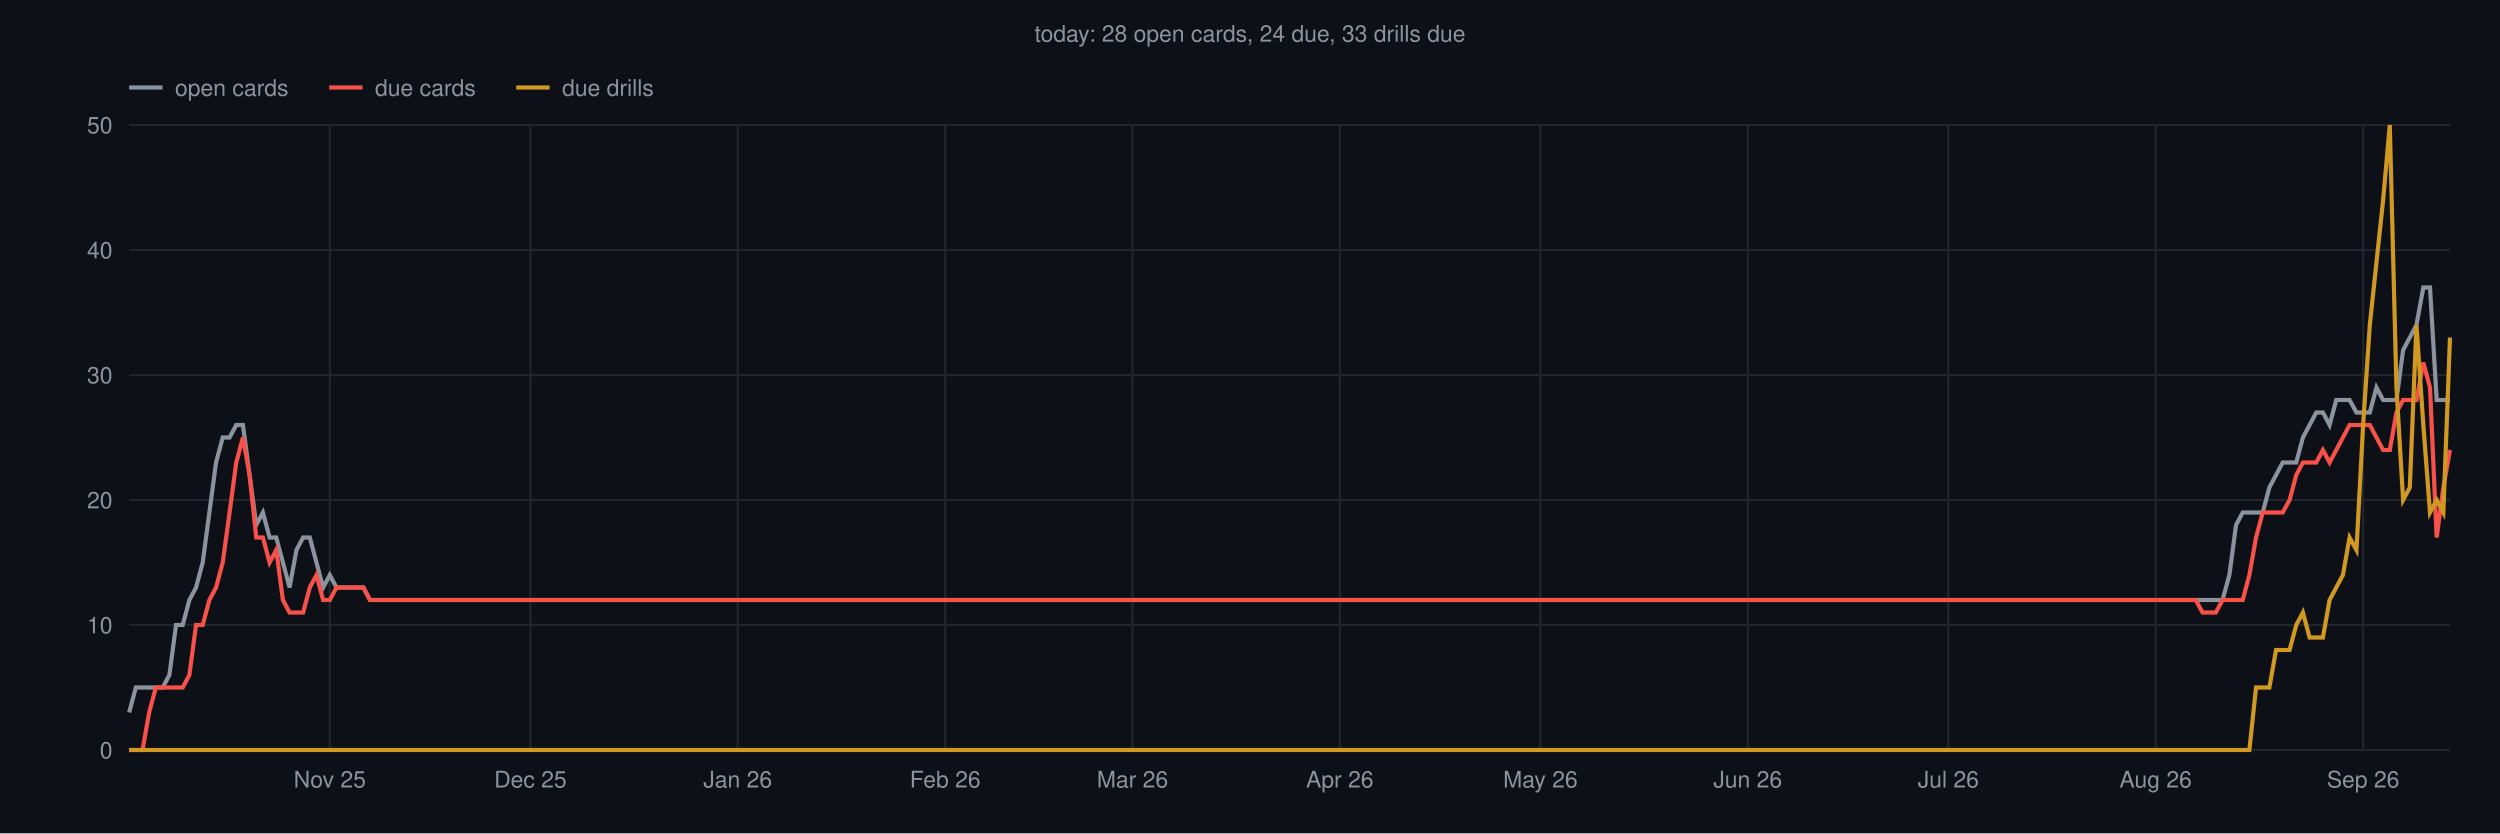
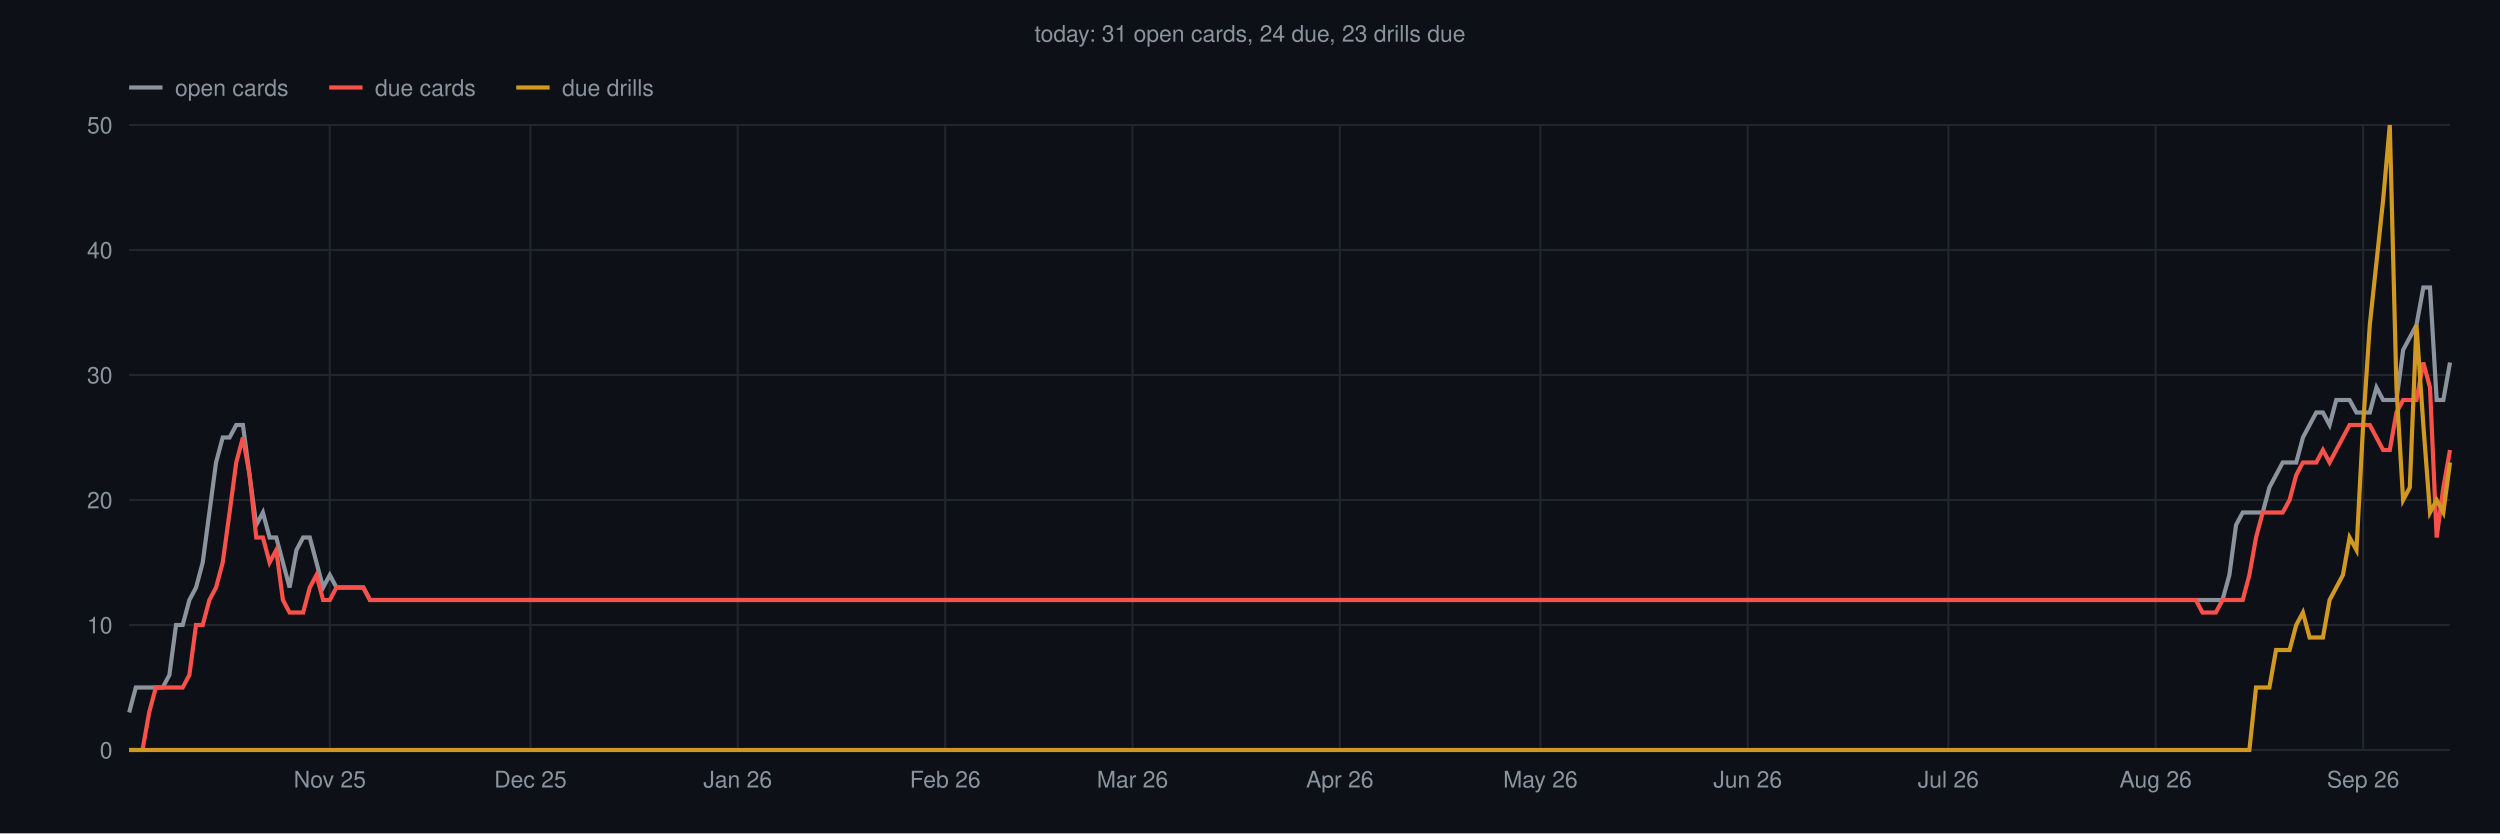
<svg xmlns="http://www.w3.org/2000/svg" viewBox="0 0 1200 400" font-family="Helvetica,sans-serif">
  <rect width="1200" height="400" fill="#0d1117" />
-   <text x="600" y="20" text-anchor="middle" font-size="11" fill="#8b949e">today: 28 open cards, 24 due, 33 drills due</text>
+   <text x="600" y="20" text-anchor="middle" font-size="11" fill="#8b949e">today: 31 open cards, 24 due, 23 drills due</text>
  <line x1="62" y1="360.0" x2="1176" y2="360.0" stroke="#21262d" stroke-width="1" />
  <text x="54" y="364.0" text-anchor="end" font-size="11" fill="#8b949e">0</text>
  <line x1="62" y1="300.0" x2="1176" y2="300.0" stroke="#21262d" stroke-width="1" />
  <text x="54" y="304.0" text-anchor="end" font-size="11" fill="#8b949e">10</text>
  <line x1="62" y1="240.0" x2="1176" y2="240.0" stroke="#21262d" stroke-width="1" />
  <text x="54" y="244.0" text-anchor="end" font-size="11" fill="#8b949e">20</text>
  <line x1="62" y1="180.0" x2="1176" y2="180.0" stroke="#21262d" stroke-width="1" />
  <text x="54" y="184.0" text-anchor="end" font-size="11" fill="#8b949e">30</text>
  <line x1="62" y1="120.0" x2="1176" y2="120.0" stroke="#21262d" stroke-width="1" />
  <text x="54" y="124.0" text-anchor="end" font-size="11" fill="#8b949e">40</text>
  <line x1="62" y1="60.0" x2="1176" y2="60.0" stroke="#21262d" stroke-width="1" />
  <text x="54" y="64.0" text-anchor="end" font-size="11" fill="#8b949e">50</text>
  <line x1="158.3" y1="60" x2="158.3" y2="360" stroke="#21262d" stroke-width="1" />
  <text x="158.3" y="378" text-anchor="middle" font-size="11" fill="#8b949e">Nov 25</text>
  <line x1="254.6" y1="60" x2="254.6" y2="360" stroke="#21262d" stroke-width="1" />
  <text x="254.6" y="378" text-anchor="middle" font-size="11" fill="#8b949e">Dec 25</text>
  <line x1="354.1" y1="60" x2="354.1" y2="360" stroke="#21262d" stroke-width="1" />
  <text x="354.1" y="378" text-anchor="middle" font-size="11" fill="#8b949e">Jan 26</text>
  <line x1="453.7" y1="60" x2="453.7" y2="360" stroke="#21262d" stroke-width="1" />
  <text x="453.7" y="378" text-anchor="middle" font-size="11" fill="#8b949e">Feb 26</text>
  <line x1="543.6" y1="60" x2="543.6" y2="360" stroke="#21262d" stroke-width="1" />
  <text x="543.6" y="378" text-anchor="middle" font-size="11" fill="#8b949e">Mar 26</text>
  <line x1="643.1" y1="60" x2="643.1" y2="360" stroke="#21262d" stroke-width="1" />
  <text x="643.1" y="378" text-anchor="middle" font-size="11" fill="#8b949e">Apr 26</text>
  <line x1="739.4" y1="60" x2="739.4" y2="360" stroke="#21262d" stroke-width="1" />
  <text x="739.4" y="378" text-anchor="middle" font-size="11" fill="#8b949e">May 26</text>
  <line x1="838.9" y1="60" x2="838.9" y2="360" stroke="#21262d" stroke-width="1" />
  <text x="838.9" y="378" text-anchor="middle" font-size="11" fill="#8b949e">Jun 26</text>
  <line x1="935.2" y1="60" x2="935.2" y2="360" stroke="#21262d" stroke-width="1" />
  <text x="935.2" y="378" text-anchor="middle" font-size="11" fill="#8b949e">Jul 26</text>
  <line x1="1034.7" y1="60" x2="1034.7" y2="360" stroke="#21262d" stroke-width="1" />
  <text x="1034.7" y="378" text-anchor="middle" font-size="11" fill="#8b949e">Aug 26</text>
  <line x1="1134.3" y1="60" x2="1134.3" y2="360" stroke="#21262d" stroke-width="1" />
  <text x="1134.3" y="378" text-anchor="middle" font-size="11" fill="#8b949e">Sep 26</text>
-   <polyline points="62.0,342.0 65.2,330.0 68.4,330.0 71.6,330.0 74.8,330.0 78.1,330.0 81.3,324.0 84.5,300.0 87.7,300.0 90.9,288.0 94.1,282.0 97.3,270.0 100.5,246.0 103.7,222.0 106.9,210.0 110.2,210.0 113.4,204.0 116.6,204.0 119.8,228.0 123.0,252.0 126.2,246.0 129.4,258.0 132.6,258.0 135.8,270.0 139.0,282.0 142.3,264.0 145.5,258.0 148.7,258.0 151.9,270.0 155.1,282.0 158.3,276.0 161.5,282.0 164.7,282.0 167.9,282.0 171.2,282.0 174.4,282.0 177.6,288.0 180.8,288.0 184.0,288.0 187.2,288.0 190.4,288.0 193.6,288.0 196.8,288.0 200.0,288.0 203.3,288.0 206.5,288.0 209.7,288.0 212.9,288.0 216.1,288.0 219.3,288.0 222.5,288.0 225.7,288.0 228.9,288.0 232.1,288.0 235.4,288.0 238.6,288.0 241.8,288.0 245.0,288.0 248.2,288.0 251.4,288.0 254.6,288.0 257.8,288.0 261.0,288.0 264.3,288.0 267.5,288.0 270.7,288.0 273.9,288.0 277.1,288.0 280.3,288.0 283.5,288.0 286.7,288.0 289.9,288.0 293.1,288.0 296.4,288.0 299.6,288.0 302.8,288.0 306.0,288.0 309.2,288.0 312.4,288.0 315.6,288.0 318.8,288.0 322.0,288.0 325.3,288.0 328.5,288.0 331.7,288.0 334.9,288.0 338.1,288.0 341.3,288.0 344.5,288.0 347.7,288.0 350.9,288.0 354.1,288.0 357.4,288.0 360.6,288.0 363.8,288.0 367.0,288.0 370.2,288.0 373.4,288.0 376.6,288.0 379.8,288.0 383.0,288.0 386.2,288.0 389.5,288.0 392.7,288.0 395.9,288.0 399.1,288.0 402.3,288.0 405.5,288.0 408.7,288.0 411.9,288.0 415.1,288.0 418.4,288.0 421.6,288.0 424.8,288.0 428.0,288.0 431.2,288.0 434.4,288.0 437.6,288.0 440.8,288.0 444.0,288.0 447.2,288.0 450.5,288.0 453.7,288.0 456.9,288.0 460.1,288.0 463.3,288.0 466.5,288.0 469.7,288.0 472.9,288.0 476.1,288.0 479.3,288.0 482.6,288.0 485.8,288.0 489.0,288.0 492.2,288.0 495.4,288.0 498.6,288.0 501.8,288.0 505.0,288.0 508.2,288.0 511.5,288.0 514.7,288.0 517.9,288.0 521.1,288.0 524.3,288.0 527.5,288.0 530.7,288.0 533.9,288.0 537.1,288.0 540.3,288.0 543.6,288.0 546.8,288.0 550.0,288.0 553.2,288.0 556.4,288.0 559.6,288.0 562.8,288.0 566.0,288.0 569.2,288.0 572.4,288.0 575.7,288.0 578.9,288.0 582.1,288.0 585.3,288.0 588.5,288.0 591.7,288.0 594.9,288.0 598.1,288.0 601.3,288.0 604.6,288.0 607.8,288.0 611.0,288.0 614.2,288.0 617.4,288.0 620.6,288.0 623.8,288.0 627.0,288.0 630.2,288.0 633.4,288.0 636.7,288.0 639.9,288.0 643.1,288.0 646.3,288.0 649.5,288.0 652.7,288.0 655.9,288.0 659.1,288.0 662.3,288.0 665.6,288.0 668.8,288.0 672.0,288.0 675.2,288.0 678.4,288.0 681.6,288.0 684.8,288.0 688.0,288.0 691.2,288.0 694.4,288.0 697.7,288.0 700.9,288.0 704.1,288.0 707.3,288.0 710.5,288.0 713.7,288.0 716.9,288.0 720.1,288.0 723.3,288.0 726.5,288.0 729.8,288.0 733.0,288.0 736.2,288.0 739.4,288.0 742.6,288.0 745.8,288.0 749.0,288.0 752.2,288.0 755.4,288.0 758.7,288.0 761.9,288.0 765.1,288.0 768.3,288.0 771.5,288.0 774.7,288.0 777.9,288.0 781.1,288.0 784.3,288.0 787.5,288.0 790.8,288.0 794.0,288.0 797.2,288.0 800.4,288.0 803.6,288.0 806.8,288.0 810.0,288.0 813.2,288.0 816.4,288.0 819.6,288.0 822.9,288.0 826.1,288.0 829.3,288.0 832.5,288.0 835.7,288.0 838.9,288.0 842.1,288.0 845.3,288.0 848.5,288.0 851.8,288.0 855.0,288.0 858.2,288.0 861.4,288.0 864.6,288.0 867.8,288.0 871.0,288.0 874.2,288.0 877.4,288.0 880.6,288.0 883.9,288.0 887.1,288.0 890.3,288.0 893.5,288.0 896.7,288.0 899.9,288.0 903.1,288.0 906.3,288.0 909.5,288.0 912.7,288.0 916.0,288.0 919.2,288.0 922.4,288.0 925.6,288.0 928.8,288.0 932.0,288.0 935.2,288.0 938.4,288.0 941.6,288.0 944.9,288.0 948.1,288.0 951.3,288.0 954.5,288.0 957.7,288.0 960.9,288.0 964.1,288.0 967.3,288.0 970.5,288.0 973.7,288.0 977.0,288.0 980.2,288.0 983.4,288.0 986.6,288.0 989.8,288.0 993.0,288.0 996.2,288.0 999.4,288.0 1002.6,288.0 1005.9,288.0 1009.1,288.0 1012.3,288.0 1015.5,288.0 1018.7,288.0 1021.9,288.0 1025.1,288.0 1028.3,288.0 1031.5,288.0 1034.7,288.0 1038.0,288.0 1041.2,288.0 1044.4,288.0 1047.6,288.0 1050.8,288.0 1054.0,288.0 1057.2,288.0 1060.4,288.0 1063.6,288.0 1066.8,288.0 1070.1,276.0 1073.3,252.0 1076.5,246.0 1079.7,246.0 1082.9,246.0 1086.1,246.0 1089.3,234.0 1092.5,228.0 1095.7,222.0 1099.0,222.0 1102.2,222.0 1105.4,210.0 1108.6,204.0 1111.8,198.0 1115.0,198.0 1118.2,204.0 1121.4,192.0 1124.6,192.0 1127.8,192.0 1131.1,198.0 1134.3,198.0 1137.5,198.0 1140.7,186.0 1143.9,192.0 1147.1,192.0 1150.3,192.0 1153.5,168.0 1156.7,162.0 1159.9,156.0 1163.2,138.0 1166.4,138.0 1169.6,192.0 1172.8,192.0 1176.0,192.0" fill="none" stroke="#8b949e" stroke-width="2" />
+   <polyline points="62.0,342.0 65.2,330.0 68.4,330.0 71.6,330.0 74.8,330.0 78.1,330.0 81.3,324.0 84.5,300.0 87.7,300.0 90.9,288.0 94.1,282.0 97.3,270.0 100.5,246.0 103.7,222.0 106.9,210.0 110.2,210.0 113.4,204.0 116.6,204.0 119.8,228.0 123.0,252.0 126.2,246.0 129.4,258.0 132.6,258.0 135.8,270.0 139.0,282.0 142.3,264.0 145.5,258.0 148.7,258.0 151.9,270.0 155.1,282.0 158.3,276.0 161.5,282.0 164.7,282.0 167.9,282.0 171.2,282.0 174.4,282.0 177.6,288.0 180.8,288.0 184.0,288.0 187.2,288.0 190.4,288.0 193.6,288.0 196.8,288.0 200.0,288.0 203.3,288.0 206.5,288.0 209.7,288.0 212.9,288.0 216.1,288.0 219.3,288.0 222.5,288.0 225.7,288.0 228.9,288.0 232.1,288.0 235.4,288.0 238.6,288.0 241.8,288.0 245.0,288.0 248.2,288.0 251.4,288.0 254.6,288.0 257.8,288.0 261.0,288.0 264.3,288.0 267.5,288.0 270.7,288.0 273.9,288.0 277.1,288.0 280.3,288.0 283.5,288.0 286.7,288.0 289.9,288.0 293.1,288.0 296.4,288.0 299.6,288.0 302.8,288.0 306.0,288.0 309.2,288.0 312.4,288.0 315.6,288.0 318.8,288.0 322.0,288.0 325.3,288.0 328.5,288.0 331.7,288.0 334.9,288.0 338.1,288.0 341.3,288.0 344.5,288.0 347.7,288.0 350.9,288.0 354.1,288.0 357.4,288.0 360.6,288.0 363.8,288.0 367.0,288.0 370.2,288.0 373.4,288.0 376.6,288.0 379.8,288.0 383.0,288.0 386.2,288.0 389.5,288.0 392.7,288.0 395.9,288.0 399.1,288.0 402.3,288.0 405.5,288.0 408.7,288.0 411.9,288.0 415.1,288.0 418.4,288.0 421.6,288.0 424.8,288.0 428.0,288.0 431.2,288.0 434.4,288.0 437.6,288.0 440.8,288.0 444.0,288.0 447.2,288.0 450.5,288.0 453.7,288.0 456.9,288.0 460.1,288.0 463.3,288.0 466.5,288.0 469.7,288.0 472.9,288.0 476.1,288.0 479.3,288.0 482.6,288.0 485.8,288.0 489.0,288.0 492.2,288.0 495.4,288.0 498.6,288.0 501.8,288.0 505.0,288.0 508.2,288.0 511.5,288.0 514.7,288.0 517.9,288.0 521.1,288.0 524.3,288.0 527.5,288.0 530.7,288.0 533.9,288.0 537.1,288.0 540.3,288.0 543.6,288.0 546.8,288.0 550.0,288.0 553.2,288.0 556.4,288.0 559.6,288.0 562.8,288.0 566.0,288.0 569.2,288.0 572.4,288.0 575.7,288.0 578.9,288.0 582.1,288.0 585.3,288.0 588.5,288.0 591.7,288.0 594.9,288.0 598.1,288.0 601.3,288.0 604.6,288.0 607.8,288.0 611.0,288.0 614.2,288.0 617.4,288.0 620.6,288.0 623.8,288.0 627.0,288.0 630.2,288.0 633.4,288.0 636.7,288.0 639.9,288.0 643.1,288.0 646.3,288.0 649.5,288.0 652.7,288.0 655.9,288.0 659.1,288.0 662.3,288.0 665.6,288.0 668.8,288.0 672.0,288.0 675.2,288.0 678.4,288.0 681.6,288.0 684.8,288.0 688.0,288.0 691.2,288.0 694.4,288.0 697.7,288.0 700.9,288.0 704.1,288.0 707.3,288.0 710.5,288.0 713.7,288.0 716.9,288.0 720.1,288.0 723.3,288.0 726.5,288.0 729.8,288.0 733.0,288.0 736.2,288.0 739.4,288.0 742.6,288.0 745.8,288.0 749.0,288.0 752.2,288.0 755.4,288.0 758.7,288.0 761.9,288.0 765.1,288.0 768.3,288.0 771.5,288.0 774.7,288.0 777.9,288.0 781.1,288.0 784.3,288.0 787.5,288.0 790.8,288.0 794.0,288.0 797.2,288.0 800.4,288.0 803.6,288.0 806.8,288.0 810.0,288.0 813.2,288.0 816.4,288.0 819.6,288.0 822.9,288.0 826.1,288.0 829.3,288.0 832.5,288.0 835.7,288.0 838.9,288.0 842.1,288.0 845.3,288.0 848.5,288.0 851.8,288.0 855.0,288.0 858.2,288.0 861.4,288.0 864.6,288.0 867.8,288.0 871.0,288.0 874.2,288.0 877.4,288.0 880.6,288.0 883.9,288.0 887.1,288.0 890.3,288.0 893.5,288.0 896.7,288.0 899.9,288.0 903.1,288.0 906.3,288.0 909.5,288.0 912.7,288.0 916.0,288.0 919.2,288.0 922.4,288.0 925.6,288.0 928.8,288.0 932.0,288.0 935.2,288.0 938.4,288.0 941.6,288.0 944.9,288.0 948.1,288.0 951.3,288.0 954.5,288.0 957.7,288.0 960.9,288.0 964.1,288.0 967.3,288.0 970.5,288.0 973.7,288.0 977.0,288.0 980.2,288.0 983.4,288.0 986.6,288.0 989.8,288.0 993.0,288.0 996.2,288.0 999.4,288.0 1002.6,288.0 1005.9,288.0 1009.1,288.0 1012.3,288.0 1015.5,288.0 1018.7,288.0 1021.9,288.0 1025.1,288.0 1028.3,288.0 1031.5,288.0 1034.7,288.0 1038.0,288.0 1041.2,288.0 1044.4,288.0 1047.6,288.0 1050.8,288.0 1054.0,288.0 1057.2,288.0 1060.4,288.0 1063.6,288.0 1066.8,288.0 1070.1,276.0 1073.3,252.0 1076.5,246.0 1079.7,246.0 1082.9,246.0 1086.1,246.0 1089.3,234.0 1092.5,228.0 1095.7,222.0 1099.0,222.0 1102.2,222.0 1105.4,210.0 1108.6,204.0 1111.8,198.0 1115.0,198.0 1118.2,204.0 1121.4,192.0 1124.6,192.0 1127.8,192.0 1131.1,198.0 1134.3,198.0 1137.5,198.0 1140.7,186.0 1143.9,192.0 1147.1,192.0 1150.3,192.0 1153.5,168.0 1156.7,162.0 1159.9,156.0 1163.2,138.0 1166.4,138.0 1169.6,192.0 1172.8,192.0 1176.0,174.0" fill="none" stroke="#8b949e" stroke-width="2" />
  <polyline points="62.0,360.0 65.2,360.0 68.4,360.0 71.6,342.0 74.8,330.0 78.1,330.0 81.3,330.0 84.5,330.0 87.7,330.0 90.9,324.0 94.1,300.0 97.3,300.0 100.5,288.0 103.7,282.0 106.9,270.0 110.2,246.0 113.4,222.0 116.6,210.0 119.8,228.0 123.0,258.0 126.2,258.0 129.4,270.0 132.6,264.0 135.8,288.0 139.0,294.0 142.3,294.0 145.5,294.0 148.7,282.0 151.9,276.0 155.1,288.0 158.3,288.0 161.5,282.0 164.7,282.0 167.9,282.0 171.2,282.0 174.4,282.0 177.6,288.0 180.8,288.0 184.0,288.0 187.2,288.0 190.4,288.0 193.6,288.0 196.8,288.0 200.0,288.0 203.3,288.0 206.5,288.0 209.7,288.0 212.9,288.0 216.1,288.0 219.3,288.0 222.5,288.0 225.7,288.0 228.9,288.0 232.1,288.0 235.4,288.0 238.6,288.0 241.8,288.0 245.0,288.0 248.2,288.0 251.4,288.0 254.6,288.0 257.8,288.0 261.0,288.0 264.3,288.0 267.5,288.0 270.7,288.0 273.9,288.0 277.1,288.0 280.3,288.0 283.5,288.0 286.7,288.0 289.9,288.0 293.1,288.0 296.4,288.0 299.6,288.0 302.8,288.0 306.0,288.0 309.2,288.0 312.4,288.0 315.6,288.0 318.8,288.0 322.0,288.0 325.3,288.0 328.5,288.0 331.7,288.0 334.9,288.0 338.1,288.0 341.3,288.0 344.5,288.0 347.7,288.0 350.9,288.0 354.1,288.0 357.4,288.0 360.6,288.0 363.8,288.0 367.0,288.0 370.2,288.0 373.4,288.0 376.6,288.0 379.8,288.0 383.0,288.0 386.2,288.0 389.5,288.0 392.7,288.0 395.9,288.0 399.1,288.0 402.3,288.0 405.5,288.0 408.7,288.0 411.9,288.0 415.1,288.0 418.4,288.0 421.6,288.0 424.8,288.0 428.0,288.0 431.2,288.0 434.4,288.0 437.6,288.0 440.8,288.0 444.0,288.0 447.2,288.0 450.5,288.0 453.7,288.0 456.9,288.0 460.1,288.0 463.3,288.0 466.5,288.0 469.7,288.0 472.9,288.0 476.1,288.0 479.3,288.0 482.6,288.0 485.8,288.0 489.0,288.0 492.2,288.0 495.4,288.0 498.6,288.0 501.8,288.0 505.0,288.0 508.2,288.0 511.5,288.0 514.7,288.0 517.9,288.0 521.1,288.0 524.3,288.0 527.5,288.0 530.7,288.0 533.9,288.0 537.1,288.0 540.3,288.0 543.6,288.0 546.8,288.0 550.0,288.0 553.2,288.0 556.4,288.0 559.6,288.0 562.8,288.0 566.0,288.0 569.2,288.0 572.4,288.0 575.7,288.0 578.9,288.0 582.1,288.0 585.3,288.0 588.5,288.0 591.7,288.0 594.9,288.0 598.1,288.0 601.3,288.0 604.6,288.0 607.8,288.0 611.0,288.0 614.2,288.0 617.4,288.0 620.6,288.0 623.8,288.0 627.0,288.0 630.2,288.0 633.4,288.0 636.7,288.0 639.9,288.0 643.1,288.0 646.3,288.0 649.5,288.0 652.7,288.0 655.9,288.0 659.1,288.0 662.3,288.0 665.6,288.0 668.8,288.0 672.0,288.0 675.2,288.0 678.4,288.0 681.6,288.0 684.8,288.0 688.0,288.0 691.2,288.0 694.4,288.0 697.7,288.0 700.9,288.0 704.1,288.0 707.3,288.0 710.5,288.0 713.7,288.0 716.9,288.0 720.1,288.0 723.3,288.0 726.5,288.0 729.8,288.0 733.0,288.0 736.2,288.0 739.4,288.0 742.6,288.0 745.8,288.0 749.0,288.0 752.2,288.0 755.4,288.0 758.7,288.0 761.9,288.0 765.1,288.0 768.3,288.0 771.5,288.0 774.7,288.0 777.9,288.0 781.1,288.0 784.3,288.0 787.5,288.0 790.8,288.0 794.0,288.0 797.2,288.0 800.4,288.0 803.6,288.0 806.8,288.0 810.0,288.0 813.2,288.0 816.4,288.0 819.6,288.0 822.9,288.0 826.1,288.0 829.3,288.0 832.5,288.0 835.7,288.0 838.9,288.0 842.1,288.0 845.3,288.0 848.5,288.0 851.8,288.0 855.0,288.0 858.2,288.0 861.4,288.0 864.6,288.0 867.8,288.0 871.0,288.0 874.2,288.0 877.4,288.0 880.6,288.0 883.9,288.0 887.1,288.0 890.3,288.0 893.5,288.0 896.7,288.0 899.9,288.0 903.1,288.0 906.3,288.0 909.5,288.0 912.7,288.0 916.0,288.0 919.2,288.0 922.4,288.0 925.6,288.0 928.8,288.0 932.0,288.0 935.2,288.0 938.4,288.0 941.6,288.0 944.9,288.0 948.1,288.0 951.3,288.0 954.5,288.0 957.7,288.0 960.9,288.0 964.1,288.0 967.3,288.0 970.5,288.0 973.7,288.0 977.0,288.0 980.2,288.0 983.4,288.0 986.6,288.0 989.8,288.0 993.0,288.0 996.2,288.0 999.4,288.0 1002.6,288.0 1005.9,288.0 1009.1,288.0 1012.3,288.0 1015.5,288.0 1018.7,288.0 1021.9,288.0 1025.1,288.0 1028.3,288.0 1031.5,288.0 1034.7,288.0 1038.0,288.0 1041.2,288.0 1044.4,288.0 1047.6,288.0 1050.8,288.0 1054.0,288.0 1057.2,294.0 1060.4,294.0 1063.6,294.0 1066.8,288.0 1070.1,288.0 1073.3,288.0 1076.5,288.0 1079.7,276.0 1082.9,258.0 1086.1,246.0 1089.3,246.0 1092.5,246.0 1095.7,246.0 1099.0,240.0 1102.2,228.0 1105.4,222.0 1108.6,222.0 1111.8,222.0 1115.0,216.0 1118.2,222.0 1121.4,216.0 1124.6,210.0 1127.8,204.0 1131.1,204.0 1134.3,204.0 1137.5,204.0 1140.7,210.0 1143.9,216.0 1147.1,216.0 1150.3,198.0 1153.5,192.0 1156.7,192.0 1159.9,192.0 1163.2,174.0 1166.4,186.0 1169.6,258.0 1172.8,234.0 1176.0,216.0" fill="none" stroke="#f85149" stroke-width="2" />
-   <polyline points="62.0,360.0 65.2,360.0 68.4,360.0 71.6,360.0 74.8,360.0 78.1,360.0 81.3,360.0 84.5,360.0 87.7,360.0 90.9,360.0 94.1,360.0 97.3,360.0 100.5,360.0 103.7,360.0 106.9,360.0 110.2,360.0 113.4,360.0 116.6,360.0 119.8,360.0 123.0,360.0 126.2,360.0 129.4,360.0 132.6,360.0 135.8,360.0 139.0,360.0 142.3,360.0 145.5,360.0 148.7,360.0 151.9,360.0 155.1,360.0 158.3,360.0 161.5,360.0 164.7,360.0 167.9,360.0 171.2,360.0 174.4,360.0 177.6,360.0 180.8,360.0 184.0,360.0 187.2,360.0 190.4,360.0 193.6,360.0 196.8,360.0 200.0,360.0 203.3,360.0 206.5,360.0 209.7,360.0 212.9,360.0 216.1,360.0 219.3,360.0 222.5,360.0 225.7,360.0 228.9,360.0 232.1,360.0 235.4,360.0 238.6,360.0 241.8,360.0 245.0,360.0 248.2,360.0 251.4,360.0 254.6,360.0 257.8,360.0 261.0,360.0 264.3,360.0 267.5,360.0 270.7,360.0 273.9,360.0 277.1,360.0 280.3,360.0 283.5,360.0 286.7,360.0 289.9,360.0 293.1,360.0 296.4,360.0 299.6,360.0 302.8,360.0 306.0,360.0 309.2,360.0 312.4,360.0 315.6,360.0 318.8,360.0 322.0,360.0 325.3,360.0 328.5,360.0 331.7,360.0 334.9,360.0 338.1,360.0 341.3,360.0 344.5,360.0 347.7,360.0 350.9,360.0 354.1,360.0 357.4,360.0 360.6,360.0 363.8,360.0 367.0,360.0 370.2,360.0 373.4,360.0 376.6,360.0 379.8,360.0 383.0,360.0 386.2,360.0 389.5,360.0 392.7,360.0 395.9,360.0 399.1,360.0 402.3,360.0 405.5,360.0 408.7,360.0 411.9,360.0 415.1,360.0 418.4,360.0 421.6,360.0 424.8,360.0 428.0,360.0 431.2,360.0 434.4,360.0 437.6,360.0 440.8,360.0 444.0,360.0 447.2,360.0 450.5,360.0 453.7,360.0 456.9,360.0 460.1,360.0 463.3,360.0 466.5,360.0 469.7,360.0 472.9,360.0 476.1,360.0 479.3,360.0 482.6,360.0 485.8,360.0 489.0,360.0 492.2,360.0 495.4,360.0 498.6,360.0 501.8,360.0 505.0,360.0 508.2,360.0 511.5,360.0 514.7,360.0 517.9,360.0 521.1,360.0 524.3,360.0 527.5,360.0 530.7,360.0 533.9,360.0 537.1,360.0 540.3,360.0 543.6,360.0 546.8,360.0 550.0,360.0 553.2,360.0 556.4,360.0 559.6,360.0 562.8,360.0 566.0,360.0 569.2,360.0 572.4,360.0 575.7,360.0 578.9,360.0 582.1,360.0 585.3,360.0 588.5,360.0 591.7,360.0 594.9,360.0 598.1,360.0 601.3,360.0 604.6,360.0 607.8,360.0 611.0,360.0 614.2,360.0 617.4,360.0 620.6,360.0 623.8,360.0 627.0,360.0 630.2,360.0 633.4,360.0 636.7,360.0 639.9,360.0 643.1,360.0 646.3,360.0 649.5,360.0 652.7,360.0 655.9,360.0 659.1,360.0 662.3,360.0 665.6,360.0 668.8,360.0 672.0,360.0 675.2,360.0 678.4,360.0 681.6,360.0 684.8,360.0 688.0,360.0 691.2,360.0 694.4,360.0 697.7,360.0 700.9,360.0 704.1,360.0 707.3,360.0 710.5,360.0 713.7,360.0 716.9,360.0 720.1,360.0 723.3,360.0 726.5,360.0 729.8,360.0 733.0,360.0 736.2,360.0 739.4,360.0 742.6,360.0 745.8,360.0 749.0,360.0 752.2,360.0 755.4,360.0 758.7,360.0 761.9,360.0 765.1,360.0 768.3,360.0 771.5,360.0 774.7,360.0 777.9,360.0 781.1,360.0 784.3,360.0 787.5,360.0 790.8,360.0 794.0,360.0 797.2,360.0 800.4,360.0 803.6,360.0 806.8,360.0 810.0,360.0 813.2,360.0 816.4,360.0 819.6,360.0 822.9,360.0 826.1,360.0 829.3,360.0 832.5,360.0 835.7,360.0 838.9,360.0 842.1,360.0 845.3,360.0 848.5,360.0 851.8,360.0 855.0,360.0 858.2,360.0 861.4,360.0 864.6,360.0 867.8,360.0 871.0,360.0 874.2,360.0 877.4,360.0 880.6,360.0 883.9,360.0 887.1,360.0 890.3,360.0 893.5,360.0 896.7,360.0 899.9,360.0 903.1,360.0 906.3,360.0 909.5,360.0 912.7,360.0 916.0,360.0 919.2,360.0 922.4,360.0 925.6,360.0 928.8,360.0 932.0,360.0 935.2,360.0 938.4,360.0 941.6,360.0 944.9,360.0 948.1,360.0 951.3,360.0 954.5,360.0 957.7,360.0 960.9,360.0 964.1,360.0 967.3,360.0 970.5,360.0 973.7,360.0 977.0,360.0 980.2,360.0 983.4,360.0 986.6,360.0 989.8,360.0 993.0,360.0 996.2,360.0 999.4,360.0 1002.6,360.0 1005.9,360.0 1009.1,360.0 1012.3,360.0 1015.5,360.0 1018.7,360.0 1021.9,360.0 1025.1,360.0 1028.3,360.0 1031.5,360.0 1034.7,360.0 1038.0,360.0 1041.2,360.0 1044.4,360.0 1047.6,360.0 1050.8,360.0 1054.0,360.0 1057.2,360.0 1060.4,360.0 1063.6,360.0 1066.8,360.0 1070.1,360.0 1073.3,360.0 1076.5,360.0 1079.7,360.0 1082.9,330.0 1086.1,330.0 1089.3,330.0 1092.5,312.0 1095.7,312.0 1099.0,312.0 1102.2,300.0 1105.4,294.0 1108.6,306.0 1111.8,306.0 1115.0,306.0 1118.2,288.0 1121.4,282.0 1124.6,276.0 1127.8,258.0 1131.1,264.0 1134.3,204.0 1137.5,156.0 1140.7,126.0 1143.9,96.0 1147.1,60.0 1150.3,186.0 1153.5,240.0 1156.7,234.0 1159.9,156.0 1163.2,204.0 1166.4,246.0 1169.6,240.0 1172.8,246.0 1176.0,162.0" fill="none" stroke="#d29922" stroke-width="2" />
+   <polyline points="62.0,360.0 65.2,360.0 68.4,360.0 71.6,360.0 74.8,360.0 78.1,360.0 81.3,360.0 84.5,360.0 87.7,360.0 90.9,360.0 94.1,360.0 97.3,360.0 100.5,360.0 103.7,360.0 106.9,360.0 110.2,360.0 113.4,360.0 116.6,360.0 119.8,360.0 123.0,360.0 126.2,360.0 129.4,360.0 132.6,360.0 135.8,360.0 139.0,360.0 142.3,360.0 145.5,360.0 148.7,360.0 151.9,360.0 155.1,360.0 158.3,360.0 161.5,360.0 164.7,360.0 167.9,360.0 171.2,360.0 174.4,360.0 177.6,360.0 180.8,360.0 184.0,360.0 187.2,360.0 190.4,360.0 193.6,360.0 196.8,360.0 200.0,360.0 203.3,360.0 206.5,360.0 209.7,360.0 212.9,360.0 216.1,360.0 219.3,360.0 222.5,360.0 225.7,360.0 228.9,360.0 232.1,360.0 235.4,360.0 238.6,360.0 241.8,360.0 245.0,360.0 248.2,360.0 251.4,360.0 254.6,360.0 257.8,360.0 261.0,360.0 264.3,360.0 267.5,360.0 270.7,360.0 273.9,360.0 277.1,360.0 280.3,360.0 283.5,360.0 286.7,360.0 289.9,360.0 293.1,360.0 296.4,360.0 299.6,360.0 302.8,360.0 306.0,360.0 309.2,360.0 312.4,360.0 315.6,360.0 318.8,360.0 322.0,360.0 325.3,360.0 328.5,360.0 331.7,360.0 334.9,360.0 338.1,360.0 341.3,360.0 344.5,360.0 347.7,360.0 350.9,360.0 354.1,360.0 357.4,360.0 360.6,360.0 363.8,360.0 367.0,360.0 370.2,360.0 373.4,360.0 376.6,360.0 379.8,360.0 383.0,360.0 386.2,360.0 389.5,360.0 392.7,360.0 395.9,360.0 399.1,360.0 402.3,360.0 405.5,360.0 408.7,360.0 411.9,360.0 415.1,360.0 418.4,360.0 421.6,360.0 424.8,360.0 428.0,360.0 431.2,360.0 434.4,360.0 437.6,360.0 440.8,360.0 444.0,360.0 447.2,360.0 450.5,360.0 453.7,360.0 456.9,360.0 460.1,360.0 463.3,360.0 466.5,360.0 469.7,360.0 472.9,360.0 476.1,360.0 479.3,360.0 482.6,360.0 485.8,360.0 489.0,360.0 492.2,360.0 495.4,360.0 498.6,360.0 501.8,360.0 505.0,360.0 508.2,360.0 511.5,360.0 514.7,360.0 517.9,360.0 521.1,360.0 524.3,360.0 527.5,360.0 530.7,360.0 533.9,360.0 537.1,360.0 540.3,360.0 543.6,360.0 546.8,360.0 550.0,360.0 553.2,360.0 556.4,360.0 559.6,360.0 562.8,360.0 566.0,360.0 569.2,360.0 572.4,360.0 575.7,360.0 578.9,360.0 582.1,360.0 585.3,360.0 588.5,360.0 591.7,360.0 594.9,360.0 598.1,360.0 601.3,360.0 604.6,360.0 607.8,360.0 611.0,360.0 614.2,360.0 617.4,360.0 620.6,360.0 623.8,360.0 627.0,360.0 630.2,360.0 633.4,360.0 636.7,360.0 639.9,360.0 643.1,360.0 646.3,360.0 649.5,360.0 652.7,360.0 655.9,360.0 659.1,360.0 662.3,360.0 665.6,360.0 668.8,360.0 672.0,360.0 675.2,360.0 678.4,360.0 681.6,360.0 684.8,360.0 688.0,360.0 691.2,360.0 694.4,360.0 697.7,360.0 700.9,360.0 704.1,360.0 707.3,360.0 710.5,360.0 713.7,360.0 716.9,360.0 720.1,360.0 723.3,360.0 726.5,360.0 729.8,360.0 733.0,360.0 736.2,360.0 739.4,360.0 742.6,360.0 745.8,360.0 749.0,360.0 752.2,360.0 755.4,360.0 758.7,360.0 761.9,360.0 765.1,360.0 768.3,360.0 771.5,360.0 774.7,360.0 777.9,360.0 781.1,360.0 784.3,360.0 787.5,360.0 790.8,360.0 794.0,360.0 797.2,360.0 800.4,360.0 803.6,360.0 806.8,360.0 810.0,360.0 813.2,360.0 816.4,360.0 819.6,360.0 822.9,360.0 826.1,360.0 829.3,360.0 832.5,360.0 835.7,360.0 838.9,360.0 842.1,360.0 845.3,360.0 848.5,360.0 851.8,360.0 855.0,360.0 858.2,360.0 861.4,360.0 864.6,360.0 867.8,360.0 871.0,360.0 874.2,360.0 877.4,360.0 880.6,360.0 883.9,360.0 887.1,360.0 890.3,360.0 893.5,360.0 896.7,360.0 899.9,360.0 903.1,360.0 906.3,360.0 909.5,360.0 912.7,360.0 916.0,360.0 919.2,360.0 922.4,360.0 925.6,360.0 928.8,360.0 932.0,360.0 935.2,360.0 938.4,360.0 941.6,360.0 944.9,360.0 948.1,360.0 951.3,360.0 954.5,360.0 957.7,360.0 960.9,360.0 964.1,360.0 967.3,360.0 970.5,360.0 973.7,360.0 977.0,360.0 980.2,360.0 983.4,360.0 986.6,360.0 989.8,360.0 993.0,360.0 996.2,360.0 999.4,360.0 1002.6,360.0 1005.9,360.0 1009.1,360.0 1012.3,360.0 1015.5,360.0 1018.7,360.0 1021.9,360.0 1025.1,360.0 1028.3,360.0 1031.5,360.0 1034.7,360.0 1038.0,360.0 1041.2,360.0 1044.4,360.0 1047.6,360.0 1050.8,360.0 1054.0,360.0 1057.2,360.0 1060.4,360.0 1063.6,360.0 1066.8,360.0 1070.1,360.0 1073.3,360.0 1076.5,360.0 1079.7,360.0 1082.9,330.0 1086.1,330.0 1089.3,330.0 1092.5,312.0 1095.7,312.0 1099.0,312.0 1102.2,300.0 1105.4,294.0 1108.6,306.0 1111.8,306.0 1115.0,306.0 1118.2,288.0 1121.4,282.0 1124.6,276.0 1127.8,258.0 1131.1,264.0 1134.3,204.0 1137.5,156.0 1140.7,126.0 1143.9,96.0 1147.1,60.0 1150.3,186.0 1153.5,240.0 1156.7,234.0 1159.9,156.0 1163.2,204.0 1166.4,246.0 1169.6,240.0 1172.8,246.0 1176.0,222.0" fill="none" stroke="#d29922" stroke-width="2" />
  <line x1="62" y1="42" x2="78" y2="42" stroke="#8b949e" stroke-width="2" />
  <text x="84" y="46" font-size="11" fill="#8b949e">open cards</text>
  <line x1="158.0" y1="42" x2="174.0" y2="42" stroke="#f85149" stroke-width="2" />
  <text x="180.0" y="46" font-size="11" fill="#8b949e">due cards</text>
  <line x1="247.8" y1="42" x2="263.8" y2="42" stroke="#d29922" stroke-width="2" />
  <text x="269.8" y="46" font-size="11" fill="#8b949e">due drills</text>
</svg>
